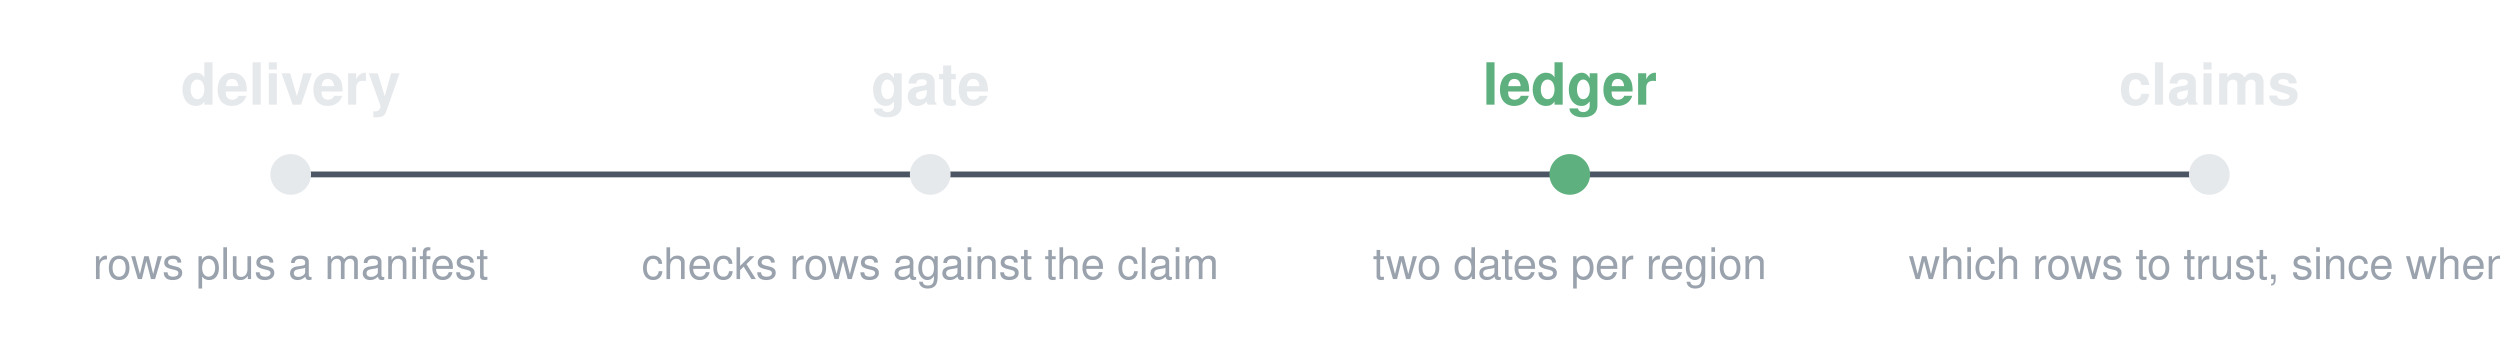
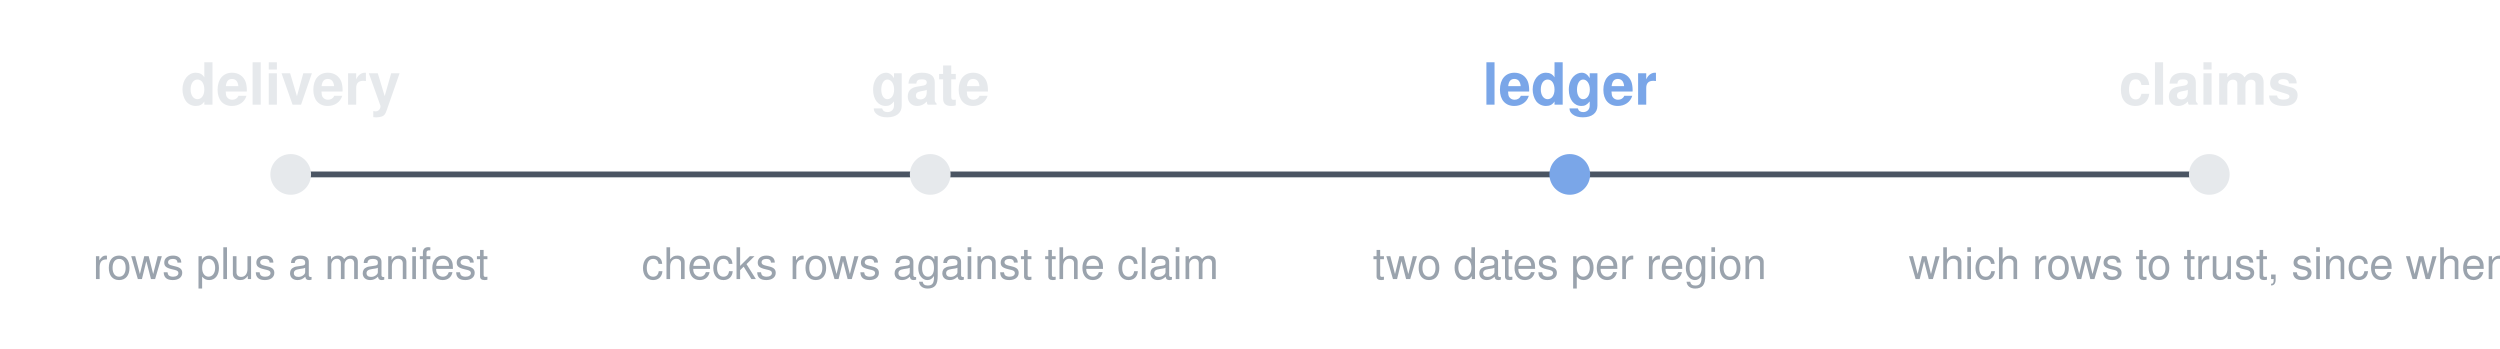
<svg xmlns="http://www.w3.org/2000/svg" width="860" height="120" viewBox="0 0 860 120" role="img" aria-label="delivery, gate, ledger, claims">
  <line x1="100" y1="60" x2="760" y2="60" stroke="#4b5563" stroke-width="2" />
  <circle cx="100" cy="60" r="7" fill="#e6e9ec" />
  <text x="100" y="36" text-anchor="middle" font-family="-apple-system, 'Segoe UI', Helvetica, Arial, sans-serif" font-size="20" font-weight="600" fill="#e6e9ec">delivery</text>
  <text x="100" y="96" text-anchor="middle" font-family="-apple-system, 'Segoe UI', Helvetica, Arial, sans-serif" font-size="15" fill="#9aa3ad">rows plus a manifest</text>
  <circle cx="320" cy="60" r="7" fill="#e6e9ec" />
  <text x="320" y="36" text-anchor="middle" font-family="-apple-system, 'Segoe UI', Helvetica, Arial, sans-serif" font-size="20" font-weight="600" fill="#e6e9ec">gate</text>
  <text x="320" y="96" text-anchor="middle" font-family="-apple-system, 'Segoe UI', Helvetica, Arial, sans-serif" font-size="15" fill="#9aa3ad">checks rows against the claim</text>
-   <circle cx="540" cy="60" r="7" fill="#5fb07f" />
-   <text x="540" y="36" text-anchor="middle" font-family="-apple-system, 'Segoe UI', Helvetica, Arial, sans-serif" font-size="20" font-weight="600" fill="#5fb07f">ledger</text>
+   <circle cx="540" cy="60" r="7" fill="#7aa6e8" />
+   <text x="540" y="36" text-anchor="middle" font-family="-apple-system, 'Segoe UI', Helvetica, Arial, sans-serif" font-size="20" font-weight="600" fill="#7aa6e8">ledger</text>
  <text x="540" y="96" text-anchor="middle" font-family="-apple-system, 'Segoe UI', Helvetica, Arial, sans-serif" font-size="15" fill="#9aa3ad">two dates per region</text>
  <circle cx="760" cy="60" r="7" fill="#e6e9ec" />
  <text x="760" y="36" text-anchor="middle" font-family="-apple-system, 'Segoe UI', Helvetica, Arial, sans-serif" font-size="20" font-weight="600" fill="#e6e9ec">claims</text>
  <text x="760" y="96" text-anchor="middle" font-family="-apple-system, 'Segoe UI', Helvetica, Arial, sans-serif" font-size="15" fill="#9aa3ad">which rows to trust, since when</text>
</svg>
